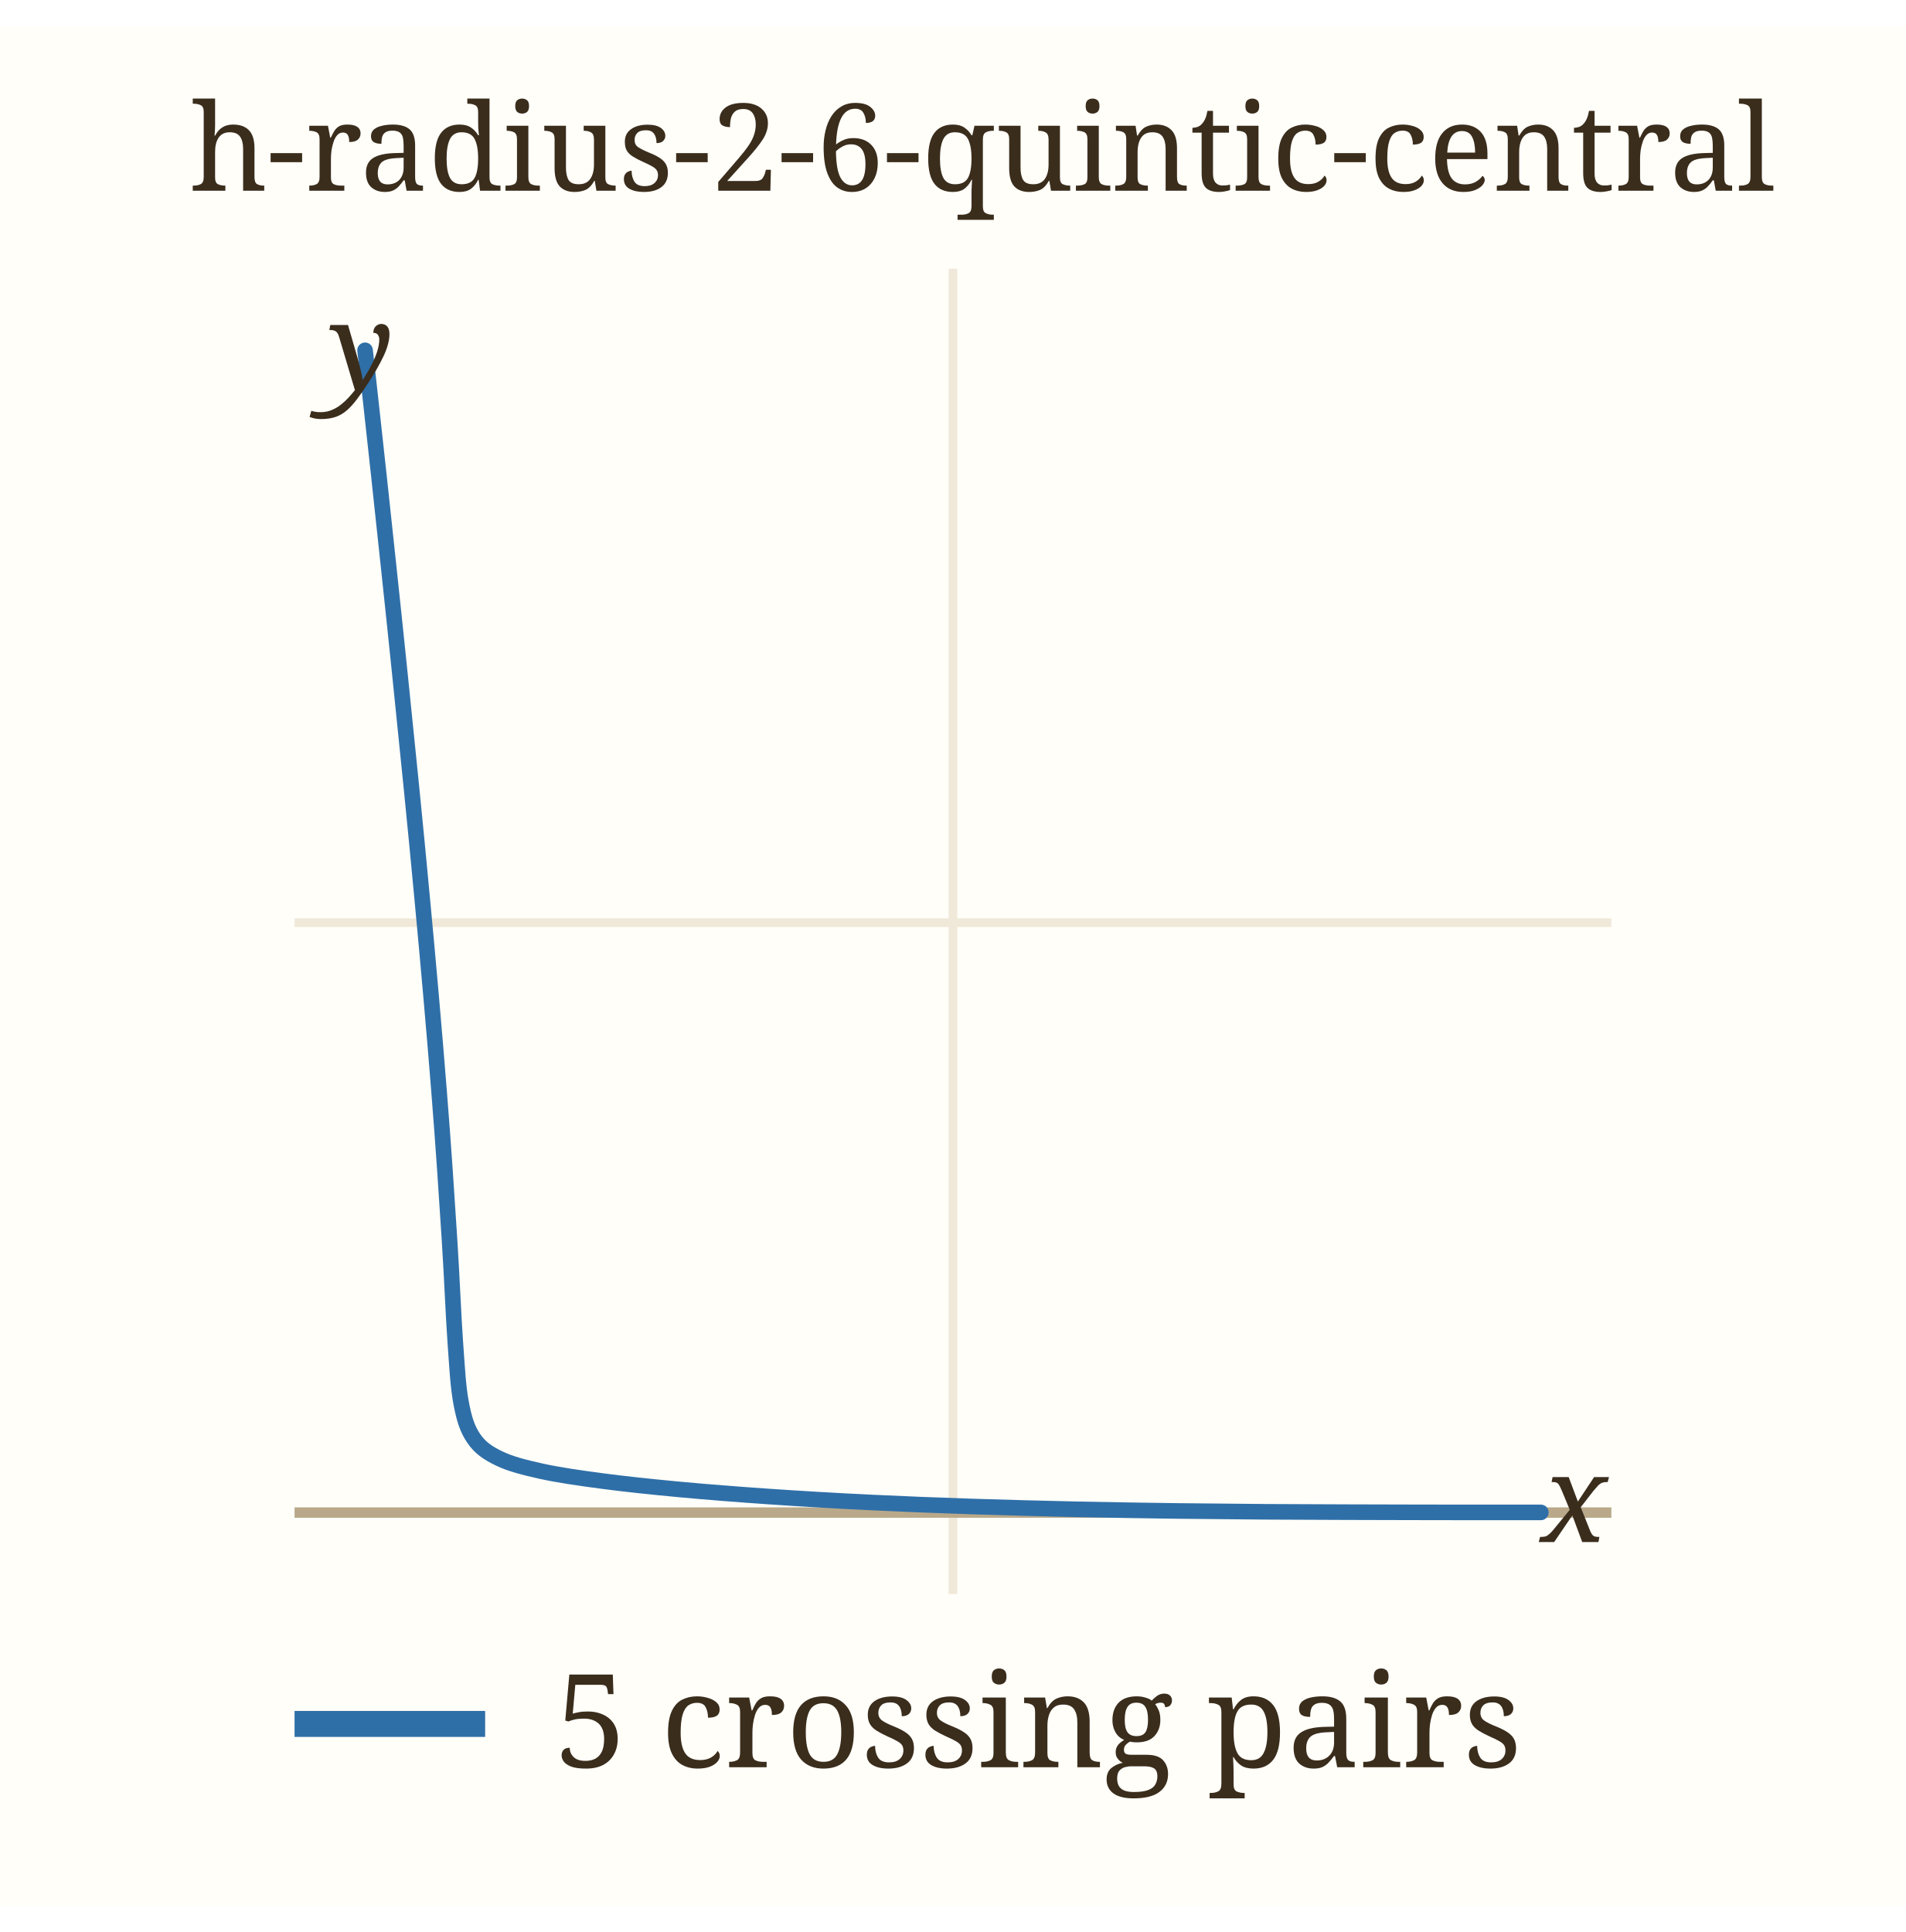
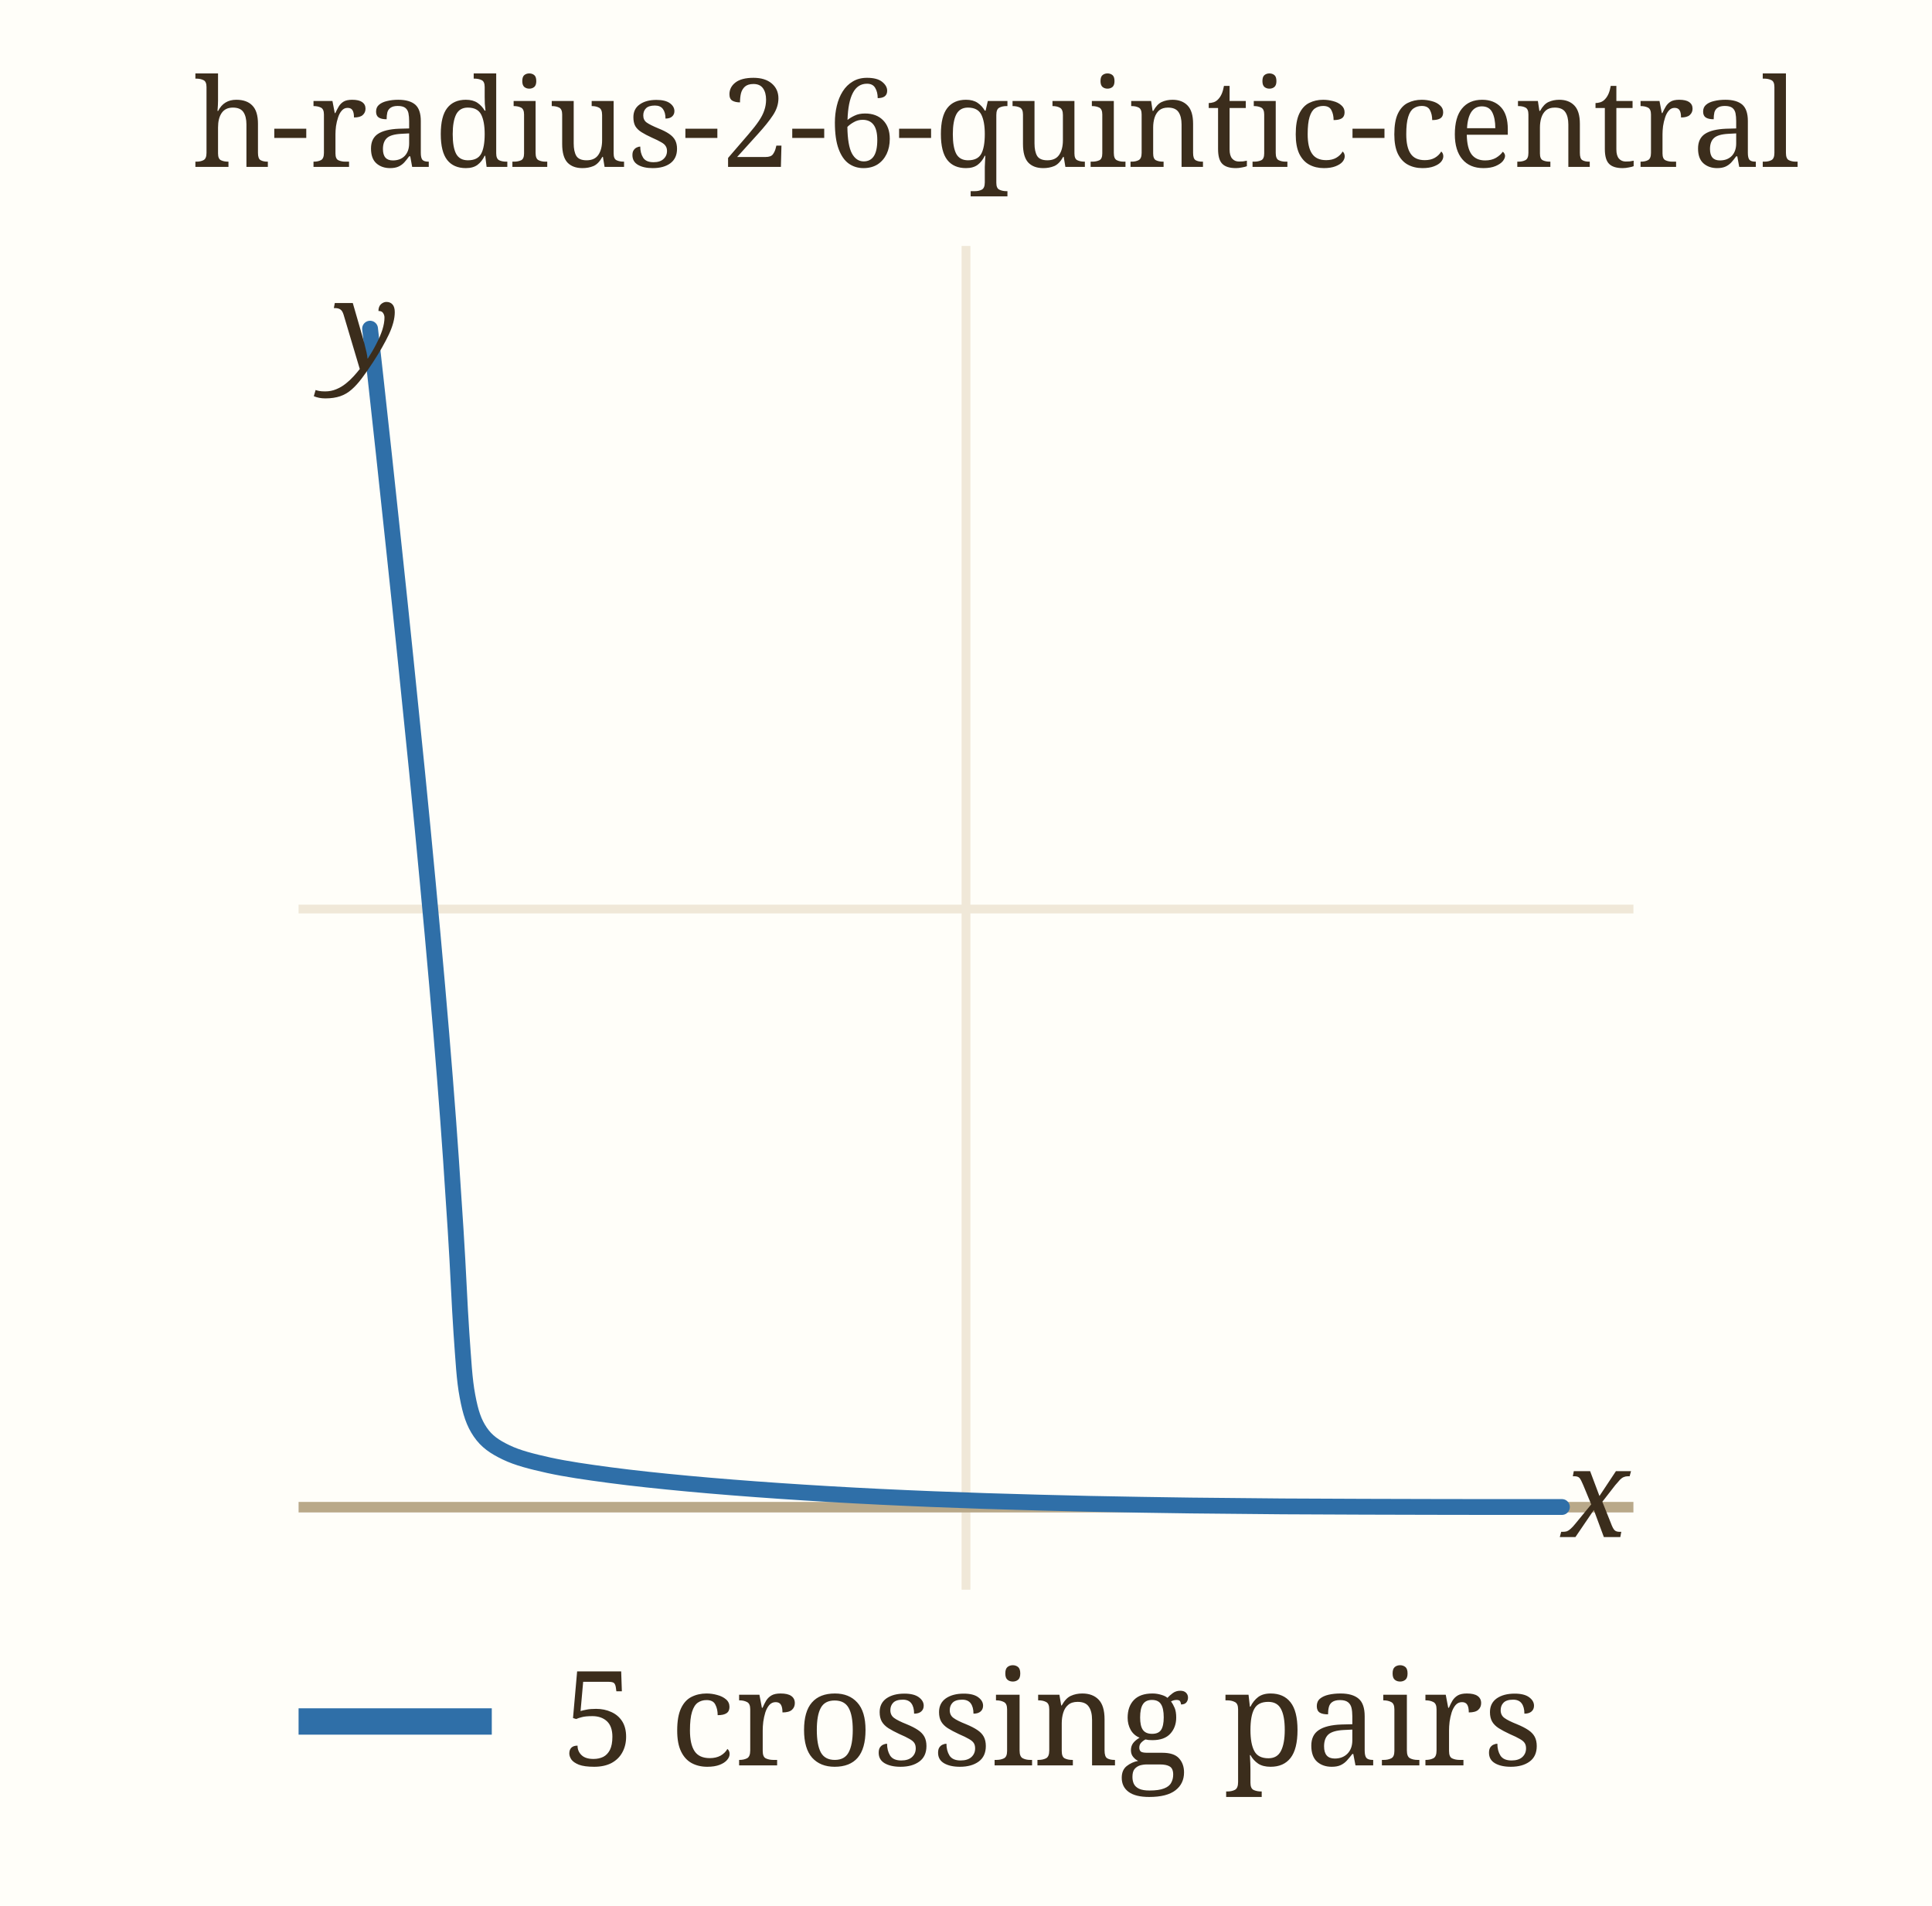
- <svg xmlns="http://www.w3.org/2000/svg" viewBox="0 0 220 217" width="217" height="220" role="img" aria-label="h-radius-2-6-quintic-central" data-panel="h-radius-2-6-quintic-central">
+ <svg xmlns="http://www.w3.org/2000/svg" viewBox="0 0 220 217" width="220" height="217" role="img" aria-label="h-radius-2-6-quintic-central" data-panel="h-radius-2-6-quintic-central">
  <rect x="0" y="0" width="220" height="217" fill="#fffef9" />
  <clipPath id="clip-h-radius-2-6-quintic-central">
    <rect x="34" y="28" width="152" height="153" />
  </clipPath>
  <g clip-path="url(#clip-h-radius-2-6-quintic-central)">
    <line x1="110.0" x2="110.0" y1="28" y2="181" stroke="#f0e8d8" stroke-width="1" />
    <text x="110.0" y="195.0" font-family="ui-monospace, Menlo, monospace" font-size="11" fill="#9c8a6a" text-anchor="middle">0.5</text>
    <line x1="34" x2="186" y1="171.6" y2="171.6" stroke="#b9a98a" stroke-width="1.2" />
    <line x1="34" x2="186" y1="103.5" y2="103.5" stroke="#f0e8d8" stroke-width="1" />
    <text x="28.0" y="107.5" font-family="ui-monospace, Menlo, monospace" font-size="11" fill="#9c8a6a" text-anchor="end">0.5</text>
    <path d="M177.86,171.58 C177.63,171.58 177.18,171.58 176.47,171.58 C175.76,171.58 174.81,171.58 173.57,171.58 C172.34,171.58 170.85,171.58 169.08,171.58 C167.31,171.57 165.26,171.57 162.95,171.57 C160.64,171.57 158.05,171.56 155.23,171.55 C152.41,171.54 149.31,171.53 146.03,171.51 C142.76,171.48 139.22,171.45 135.58,171.41 C131.94,171.36 128.07,171.30 124.18,171.22 C120.29,171.13 116.23,171.03 112.24,170.90 C108.26,170.77 104.17,170.61 100.26,170.42 C96.35,170.23 92.42,170.00 88.77,169.75 C85.11,169.50 81.55,169.22 78.33,168.92 C75.11,168.62 72.09,168.30 69.45,167.95 C66.81,167.60 64.47,167.26 62.50,166.83 C60.53,166.39 58.93,165.99 57.63,165.36 C56.32,164.73 55.42,164.12 54.69,163.05 C53.96,161.98 53.58,160.84 53.23,158.95 C52.87,157.06 52.77,154.89 52.54,151.72 C52.32,148.56 52.19,144.80 51.88,139.99 C51.57,135.17 51.20,129.42 50.67,122.83 C50.15,116.24 49.46,108.41 48.71,100.46 C47.97,92.50 47.03,83.21 46.19,75.09 C45.36,66.97 44.39,58.04 43.72,51.76 C43.04,45.48 42.41,39.81 42.14,37.42 C41.88,35.03 41.88,35.03 42.14,37.42 C42.41,39.81 43.04,45.48 43.72,51.76 C44.39,58.04 45.36,66.97 46.19,75.09 C47.03,83.21 47.97,92.50 48.71,100.46 C49.46,108.41 50.15,116.24 50.67,122.83 C51.20,129.42 51.57,135.17 51.88,139.99 C52.19,144.80 52.32,148.56 52.54,151.72 C52.77,154.89 52.87,157.06 53.23,158.95 C53.58,160.84 53.96,161.98 54.69,163.05 C55.42,164.12 56.32,164.73 57.63,165.36 C58.93,165.99 60.53,166.39 62.50,166.83 C64.47,167.26 66.81,167.60 69.45,167.95 C72.09,168.30 75.11,168.62 78.33,168.92 C81.55,169.22 85.11,169.50 88.77,169.75 C92.42,170.00 96.35,170.23 100.26,170.42 C104.17,170.61 108.26,170.77 112.24,170.90 C116.23,171.03 120.29,171.13 124.18,171.22 C128.07,171.30 131.94,171.36 135.58,171.41 C139.22,171.45 142.76,171.48 146.03,171.51 C149.31,171.53 152.41,171.54 155.23,171.55 C158.05,171.56 160.64,171.57 162.95,171.57 C165.26,171.57 167.31,171.57 169.08,171.58 C170.85,171.58 172.34,171.58 173.57,171.58 C174.81,171.58 175.76,171.58 176.47,171.58 C177.18,171.58 177.63,171.58 177.86,171.58 C178.09,171.58 178.09,171.58 177.86,171.58 C177.63,171.58 177.18,171.58 176.47,171.58 C175.76,171.58 174.81,171.58 173.57,171.58 C172.34,171.58 170.85,171.58 169.08,171.58 C167.31,171.57 165.26,171.57 162.95,171.57 C160.64,171.57 158.05,171.56 155.23,171.55 C152.41,171.54 149.31,171.53 146.03,171.51 C142.76,171.48 139.22,171.45 135.58,171.41 C131.94,171.36 128.07,171.30 124.18,171.22 C120.29,171.13 116.23,171.03 112.24,170.90 C108.26,170.77 104.17,170.61 100.26,170.42 C96.35,170.23 92.42,170.00 88.77,169.75 C85.11,169.50 81.55,169.22 78.33,168.92 C75.11,168.62 72.09,168.30 69.45,167.95 C66.81,167.60 64.47,167.26 62.50,166.83 C60.53,166.39 58.93,165.99 57.63,165.36 C56.32,164.73 55.42,164.12 54.69,163.05 C53.96,161.98 53.58,160.84 53.23,158.95 C52.87,157.06 52.77,154.89 52.54,151.72 C52.32,148.56 52.19,144.80 51.88,139.99 C51.57,135.17 51.20,129.42 50.67,122.83 C50.15,116.24 49.46,108.41 48.71,100.46 C47.97,92.50 47.03,83.21 46.19,75.09 C45.36,66.97 44.39,58.04 43.72,51.76 C43.04,45.48 42.41,39.81 42.14,37.42 C41.88,35.03 41.88,35.03 42.14,37.42 C42.41,39.81 43.04,45.48 43.72,51.76 C44.39,58.04 45.36,66.97 46.19,75.09 C47.03,83.21 47.97,92.50 48.71,100.46 C49.46,108.41 50.15,116.24 50.67,122.83 C51.20,129.42 51.57,135.17 51.88,139.99 C52.19,144.80 52.32,148.56 52.54,151.72 C52.77,154.89 52.87,157.06 53.23,158.95 C53.58,160.84 53.96,161.98 54.69,163.05 C55.42,164.12 56.32,164.73 57.63,165.36 C58.93,165.99 60.53,166.39 62.50,166.83 C64.47,167.26 66.81,167.60 69.45,167.95 C72.09,168.30 75.11,168.62 78.33,168.92 C81.55,169.22 85.11,169.50 88.77,169.75 C92.42,170.00 96.35,170.23 100.26,170.42 C104.17,170.61 108.26,170.77 112.24,170.90 C116.23,171.03 120.29,171.13 124.18,171.22 C128.07,171.30 131.94,171.36 135.58,171.41 C139.22,171.45 142.76,171.48 146.03,171.51 C149.31,171.53 152.41,171.54 155.23,171.55 C158.05,171.56 160.64,171.57 162.95,171.57 C165.26,171.57 167.31,171.57 169.08,171.58 C170.85,171.58 172.34,171.58 173.57,171.58 C174.81,171.58 175.76,171.58 176.47,171.58 C177.18,171.58 177.63,171.58 177.86,171.58" fill="none" stroke="#2f6fa8" stroke-width="1.8" stroke-linecap="round" data-path="h-radius-2-6-quintic-central" />
  </g>
  <text x="177.9" y="175.0" font-family="Georgia, serif" font-size="14" font-style="italic" fill="#3b2d1c">x</text>
  <text x="38.0" y="42.0" font-family="Georgia, serif" font-size="14" font-style="italic" fill="#3b2d1c">y</text>
  <text x="22" y="19" font-family="Georgia, serif" font-size="14" fill="#3b2d1c">h-radius-2-6-quintic-central</text>
  <line x1="34" x2="56" y1="196" y2="196" stroke="#2f6fa8" stroke-width="3" />
  <text x="64" y="201" font-family="Georgia, serif" font-size="15" fill="#3b2d1c">5 crossing pairs</text>
</svg>
